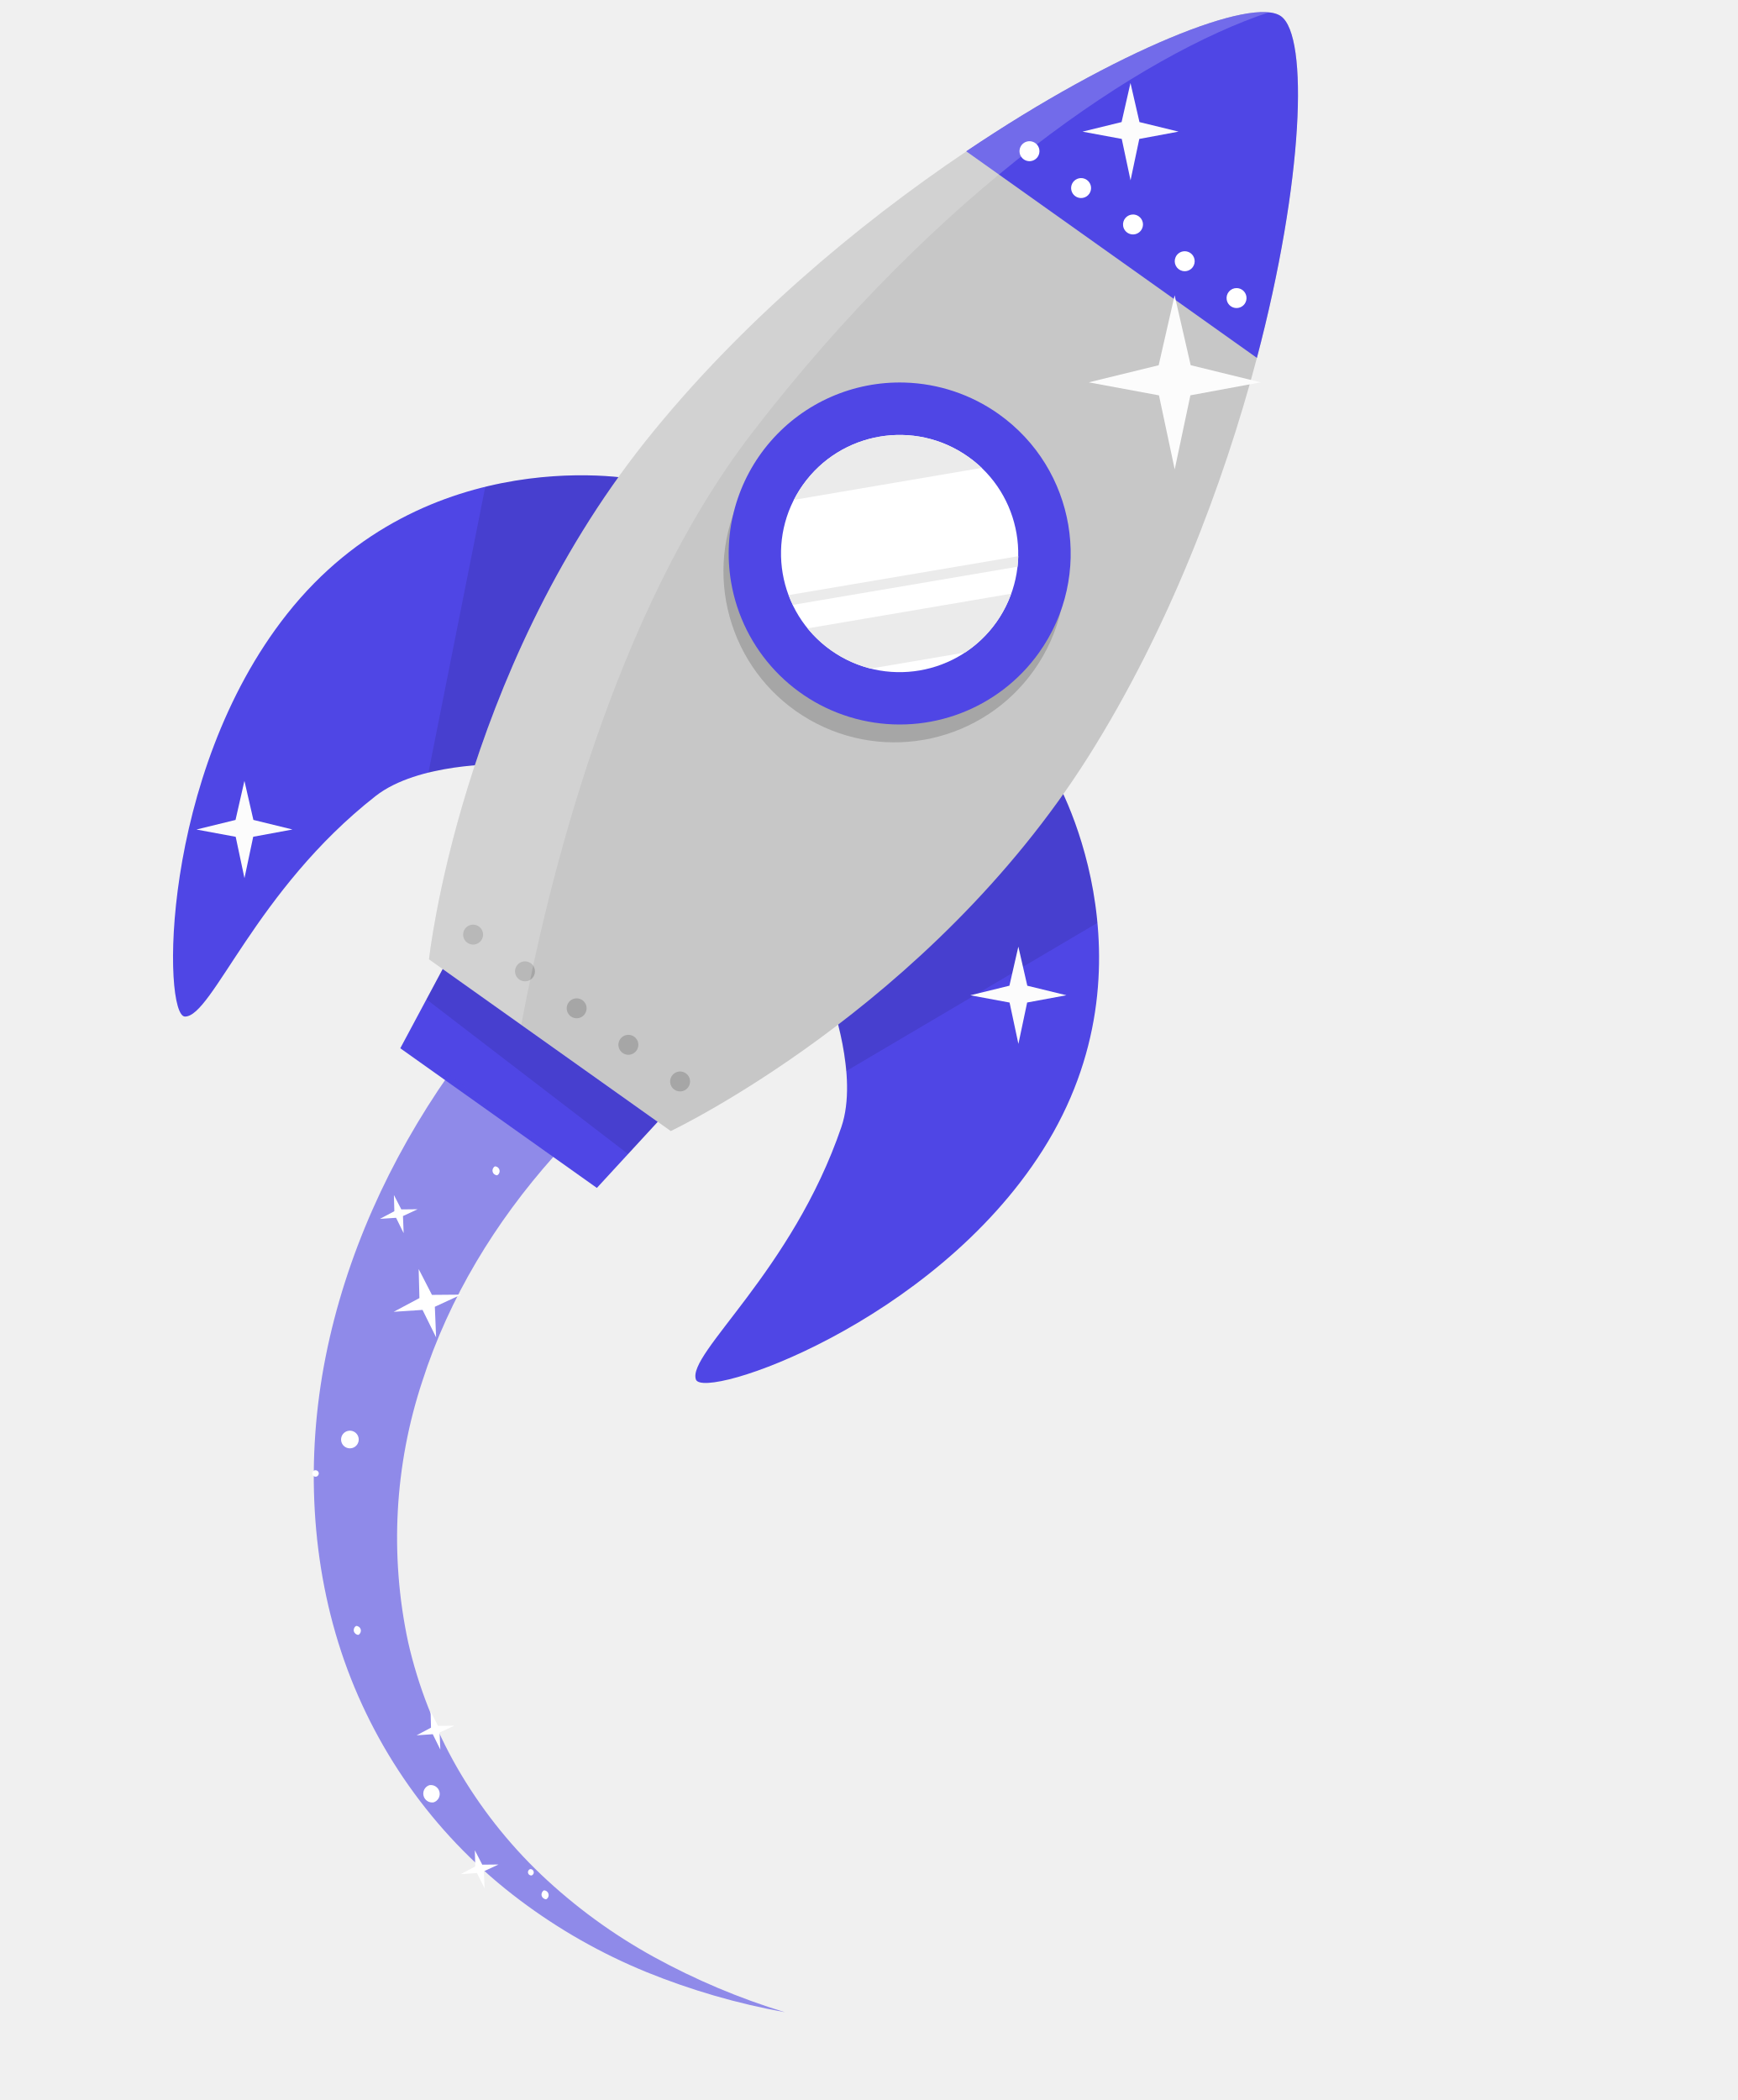
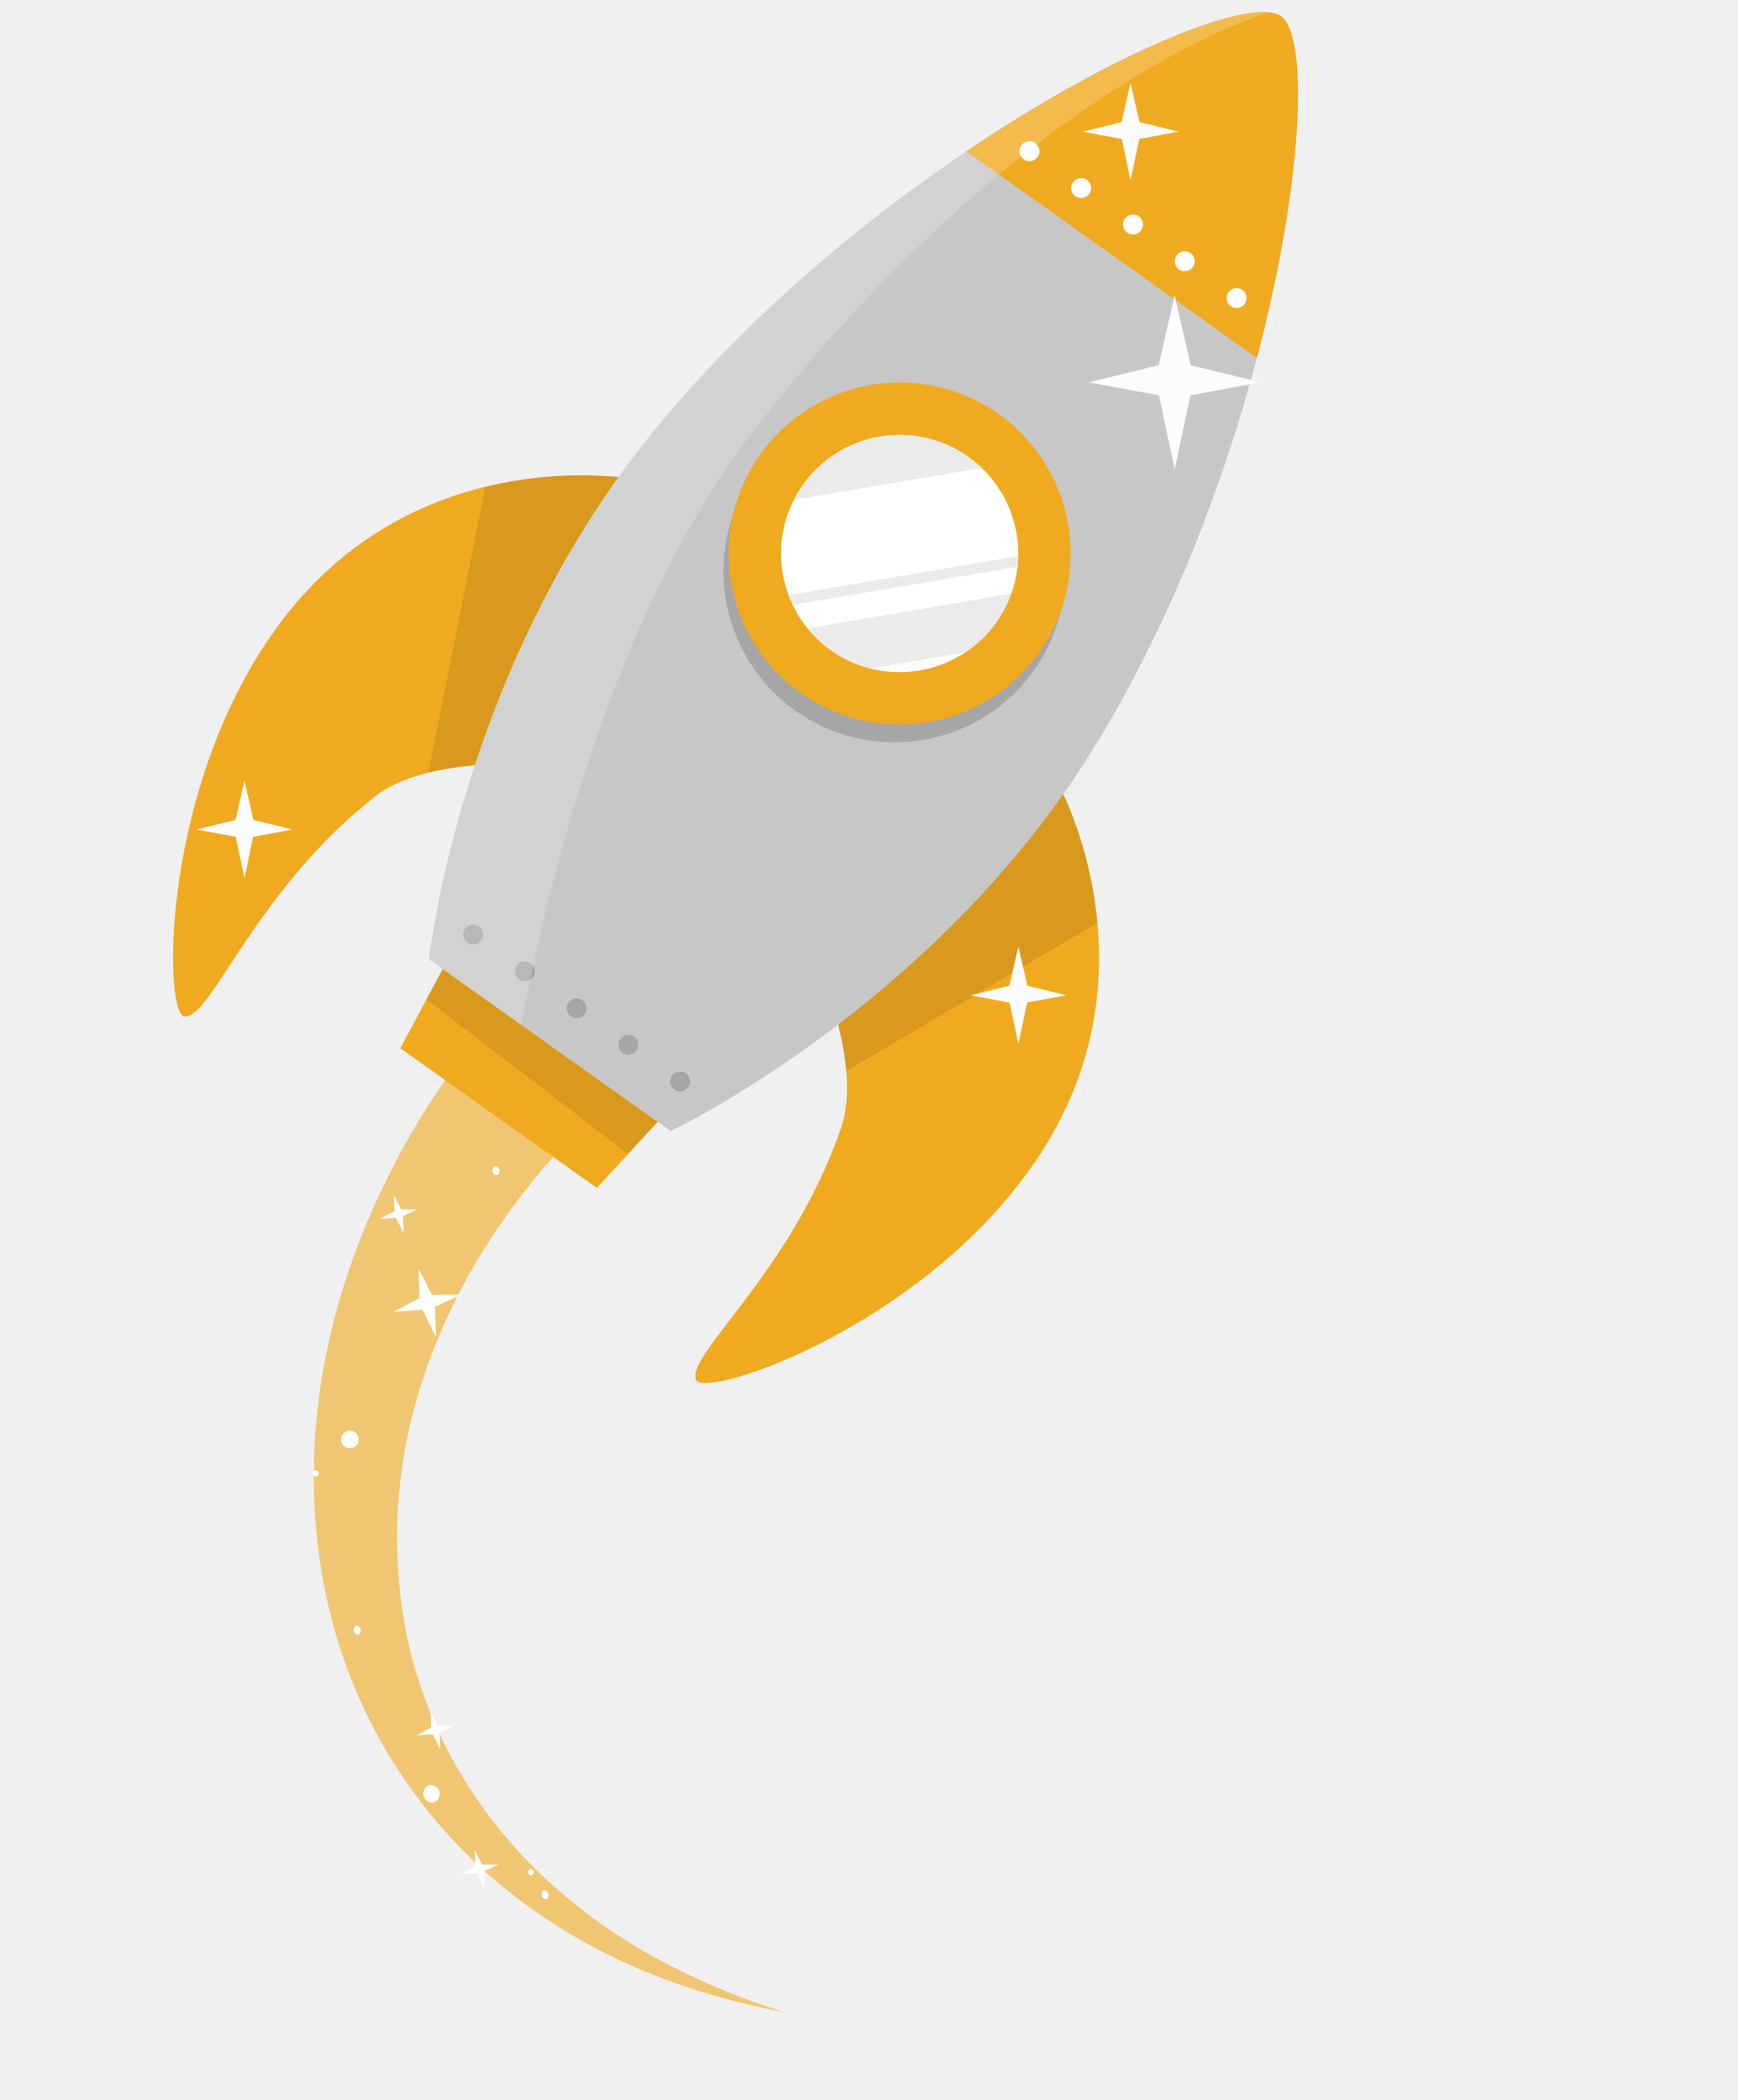
<svg xmlns="http://www.w3.org/2000/svg" width="364" height="440" fill="none" viewBox="0 0 364 440">
-   <path fill="#4F46E5" d="M134.7 100.835c-.899-.648-45.48-8.961-74.551 27.8-26.722 33.798-26.093 84.342-21.393 84.36 5.753.018 14.743-26.468 39.935-46.2 8.937-6.998 26.084-6.658 26.084-6.658l29.925-59.302z" />
+   <path fill="#f0aa1f" d="M134.7 100.835c-.899-.648-45.48-8.961-74.551 27.8-26.722 33.798-26.093 84.342-21.393 84.36 5.753.018 14.743-26.468 39.935-46.2 8.937-6.998 26.084-6.658 26.084-6.658l29.925-59.302z" />
  <path fill="#000" d="M104.792 160.123a65.07 65.07 0 00-15.029 1.772c2.916-14.698 8.365-42.117 11.911-59.886 17.9-4.393 32.56-1.54 33.067-1.215l-29.949 59.329z" opacity=".1" />
-   <path fill="#4F46E5" d="M220.131 161.524c.905.635 23.439 39.996-1.713 79.544-23.114 36.365-71.046 52.407-72.611 47.976-1.911-5.426 20.149-22.635 30.48-52.921 3.658-10.738-2.295-26.826-2.295-26.826l46.139-47.773z" />
+   <path fill="#f0aa1f" d="M220.131 161.524c.905.635 23.439 39.996-1.713 79.544-23.114 36.365-71.046 52.407-72.611 47.976-1.911-5.426 20.149-22.635 30.48-52.921 3.658-10.738-2.295-26.826-2.295-26.826l46.139-47.773z" />
  <path fill="#000" d="M229.901 193.377l-52.616 31.046a65.168 65.168 0 00-3.332-15.116l46.139-47.773c.555.353 8.188 13.36 9.809 31.843z" opacity=".1" />
  <path fill="#C7C7C7" d="M140.539 236.981l-50.652-35.982s6.453-59.638 45.334-108.511c19.441-24.395 44.182-45.251 67.234-60.754 31.736-21.433 60.039-32.496 65.919-28.341 5.88 4.155 4.696 34.572-5.03 71.598-7.084 26.794-18.636 57.071-35.266 83.463-33.347 52.848-87.539 78.527-87.539 78.527z" />
  <path fill="#A6A6A6" d="M216.637 140.434a35.829 35.829 0 01-61.914-35.396 35.828 35.828 0 0168.017 8.682 35.844 35.844 0 01-6.103 26.714z" />
-   <path fill="#4F46E5" d="M217.712 136.721a35.834 35.834 0 01-37.203 14.176 35.824 35.824 0 01-27.333-28.947 35.828 35.828 0 0136.354-41.795 35.831 35.831 0 0119.725 6.606 35.842 35.842 0 018.457 49.96z" />
+   <path fill="#f0aa1f" d="M217.712 136.721a35.834 35.834 0 01-37.203 14.176 35.824 35.824 0 01-27.333-28.947 35.828 35.828 0 0136.354-41.795 35.831 35.831 0 0119.725 6.606 35.842 35.842 0 018.457 49.96z" />
  <path fill="#fff" d="M208.768 130.345a24.85 24.85 0 11-40.558-28.729 24.85 24.85 0 0140.558 28.729z" />
  <path fill="#EBEBEB" d="M208.777 130.343a24.81 24.81 0 01-6.578 6.375l-19.781 3.367a24.657 24.657 0 01-8.309-3.845 24.323 24.323 0 01-4.895-4.582l42.629-7.257a24.454 24.454 0 01-3.066 5.942zM205.691 98.034l-39.345 6.698a24.305 24.305 0 011.883-3.133 24.841 24.841 0 0134.621-5.884c1.004.7 1.954 1.475 2.841 2.319zM213.205 118.738l-47.084 8.002a20.014 20.014 0 01-.885-2.054l48.118-8.153a28.685 28.685 0 01-.149 2.205z" />
-   <path fill="#4F46E5" d="M263.344 74.99l-60.896-43.286c31.743-21.405 60.046-32.467 65.926-28.312 5.88 4.154 4.734 34.562-5.03 71.597z" />
+   <path fill="#f0aa1f" d="M263.344 74.99l-60.896-43.286c31.743-21.405 60.046-32.467 65.926-28.312 5.88 4.154 4.734 34.562-5.03 71.597z" />
  <path fill="#fff" d="M217.404 32.884a2.089 2.089 0 01-3.768-.855 2.094 2.094 0 01.95-2.122 2.092 2.092 0 013.171 1.42 2.088 2.088 0 01-.353 1.557zM228.235 40.584a2.097 2.097 0 01-1.359.878 2.09 2.09 0 111.359-.878zM239.063 48.275a2.091 2.091 0 01-3.741-.896 2.093 2.093 0 012.094-2.437c.41.006.809.133 1.147.365a2.078 2.078 0 01.5 2.968zM249.903 55.972a2.084 2.084 0 01-2.164.797 2.092 2.092 0 01-1.433-2.876 2.089 2.089 0 013.671-.29 2.082 2.082 0 01.276 1.612 2.07 2.07 0 01-.35.757zM260.783 63.663a2.095 2.095 0 01-2.169.826 2.086 2.086 0 01-1.595-1.687 2.088 2.088 0 012.116-2.44 2.093 2.093 0 012.005 1.739 2.098 2.098 0 01-.357 1.562z" />
  <path fill="#A6A6A6" d="M100.804 197.067a2.09 2.09 0 11-3.36-2.49 2.09 2.09 0 013.36 2.49zM111.683 204.756a2.086 2.086 0 01-2.164.796 2.095 2.095 0 01-1.043-.602 2.096 2.096 0 01-.39-2.274 2.088 2.088 0 011.939-1.248 2.094 2.094 0 012.034 1.736c.048.277.039.561-.026.834a2.074 2.074 0 01-.35.758zM122.519 212.475a2.085 2.085 0 01-2.169.827 2.091 2.091 0 01.521-4.127 2.093 2.093 0 012.005 1.738 2.1 2.1 0 01-.357 1.562zM133.342 220.148a2.083 2.083 0 01-2.164.797 2.097 2.097 0 01-1.58-1.681 2.094 2.094 0 01.929-2.111 2.09 2.09 0 012.815 2.995zM144.171 227.838a2.093 2.093 0 01-3.208.183 2.087 2.087 0 01.402-3.188 2.096 2.096 0 013.191 1.414 2.08 2.08 0 01-.385 1.591z" />
  <path fill="#fff" d="M265.836 2.586c-26.462 8.817-68.981 37.049-108.264 88.11-29.033 37.721-42.804 94.283-48.36 124.031l-19.325-13.728s6.453-59.638 45.334-108.51c19.441-24.396 44.182-45.252 67.234-60.755 28.441-19.22 54.116-30.107 63.381-29.148z" opacity=".2" />
-   <path fill="#4F46E5" d="M125.055 248.9l-41.186-29.264 8.88-16.601 45.056 32.012-12.75 13.853z" />
+   <path fill="#f0aa1f" d="M125.055 248.9l-41.186-29.264 8.88-16.601 45.056 32.012-12.75 13.853z" />
  <path fill="#000" d="M137.805 235.047l-6.214 6.746-42.237-32.412 3.398-6.337 45.053 32.003z" opacity=".1" />
  <path fill="#FCFCFC" d="M264.123 80.106l-14.714 2.723-3.285 15.514-3.297-15.506-14.711-2.727 14.648-3.584 3.341-14.65 3.366 14.642 14.652 3.588zM246.929 27.578l-8.227 1.532-1.832 8.672-1.842-8.674-8.223-1.524 8.188-2.007 1.864-8.185 1.884 8.189 8.188 1.997zM223.427 208.529l-8.219 1.52-1.833 8.672-1.849-8.662-8.222-1.524 8.188-2.007 1.873-8.187 1.874 8.191 8.188 1.997zM61.282 173.798l-8.229 1.523-1.832 8.672-1.84-8.664-8.222-1.524 8.188-2.007 1.864-8.185 1.88 8.179 8.191 2.006z" />
-   <path fill="#4F46E5" d="M115.972 242.343c-12.155 13.64-21.887 29.571-27.494 47.071a104.423 104.423 0 00-2.96 54.681 95.758 95.758 0 0010.199 26.171 99.766 99.766 0 0017.68 22.527 114.533 114.533 0 0023.606 17.238 144.909 144.909 0 0027.434 11.575 145.98 145.98 0 01-28.978-8.405 119.046 119.046 0 01-26.554-15.082 107.333 107.333 0 01-36.753-50.107c-7.092-20.183-8.14-42.487-3.934-63.696 4.206-21.209 13.417-41.445 25.865-59.236l21.889 17.263z" opacity=".6" />
+   <path fill="#f0aa1f" d="M115.972 242.343c-12.155 13.64-21.887 29.571-27.494 47.071a104.423 104.423 0 00-2.96 54.681 95.758 95.758 0 0010.199 26.171 99.766 99.766 0 0017.68 22.527 114.533 114.533 0 0023.606 17.238 144.909 144.909 0 0027.434 11.575 145.98 145.98 0 01-28.978-8.405 119.046 119.046 0 01-26.554-15.082 107.333 107.333 0 01-36.753-50.107c-7.092-20.183-8.14-42.487-3.934-63.696 4.206-21.209 13.417-41.445 25.865-59.236l21.889 17.263z" opacity=".6" />
  <path fill="#fff" d="M96.611 271.258l-5.503 2.54.264 6.414-2.841-5.756-6.05.398 5.397-2.874-.158-6.08 2.784 5.41 6.107-.052zM104.451 390.658l-3.073 1.424.151 3.584-1.595-3.215-3.38.223 3.017-1.606-.082-3.395 1.555 3.019 3.407-.034zM95.182 361.576l-3.076 1.415.154 3.593-1.588-3.227-3.387.235 3.017-1.606-.085-3.405 1.557 3.029 3.408-.034zM87.503 253.365l-3.073 1.424.141 3.587-1.585-3.218-3.38.223 3.017-1.606-.092-3.393 1.555 3.019 3.417-.036zM113.966 396.073a1.005 1.005 0 00-.476 1.118 1 1 0 00.953.752.998.998 0 00.127-1.655 1.004 1.004 0 00-.604-.215zM103.695 244.382a1 1 0 00.477 1.87.998.998 0 00.127-1.655 1 1 0 00-.604-.215zM74.624 340.671a.999.999 0 00.477 1.87.999.999 0 00-.477-1.87zM111.056 391.625a.688.688 0 00-.419.814.69.69 0 00.757.514.688.688 0 00.419-.814.694.694 0 00-.757-.514zM65.94 308.066a.682.682 0 00-.49.827.68.68 0 10.49-.827zM89.95 374.039a1.86 1.86 0 00.918 3.594 1.86 1.86 0 00-.917-3.594zM72.856 299.82a1.848 1.848 0 00-.486 3.383 1.849 1.849 0 10.486-3.383z" />
</svg>
